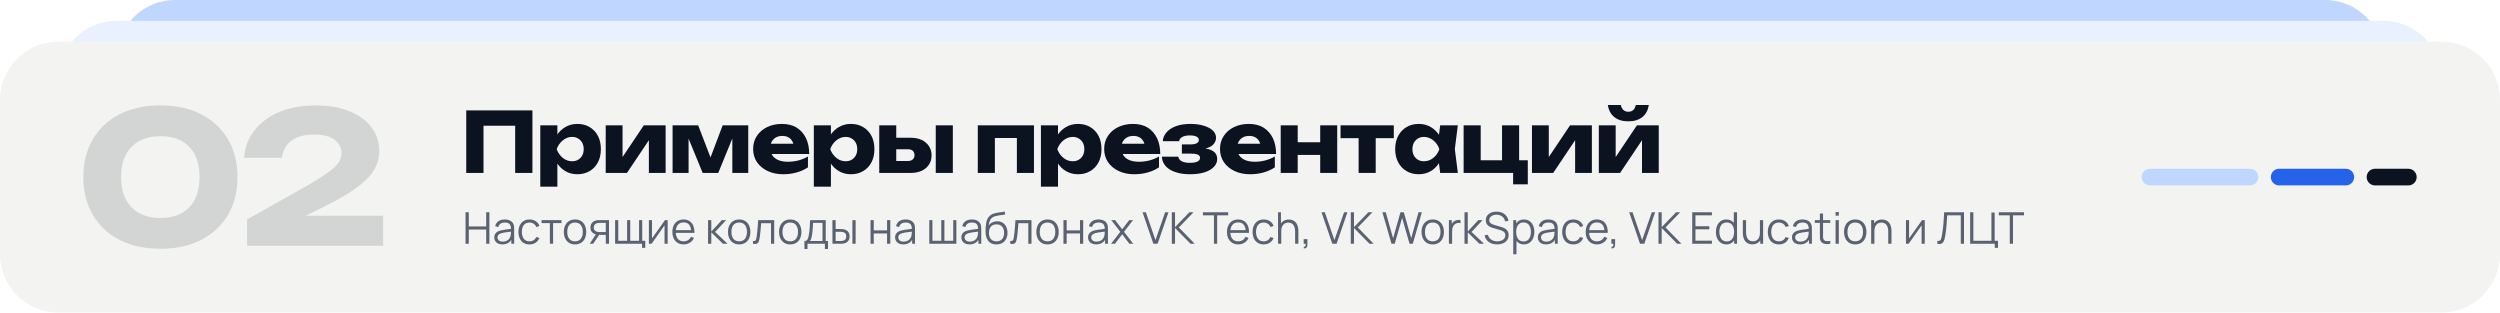
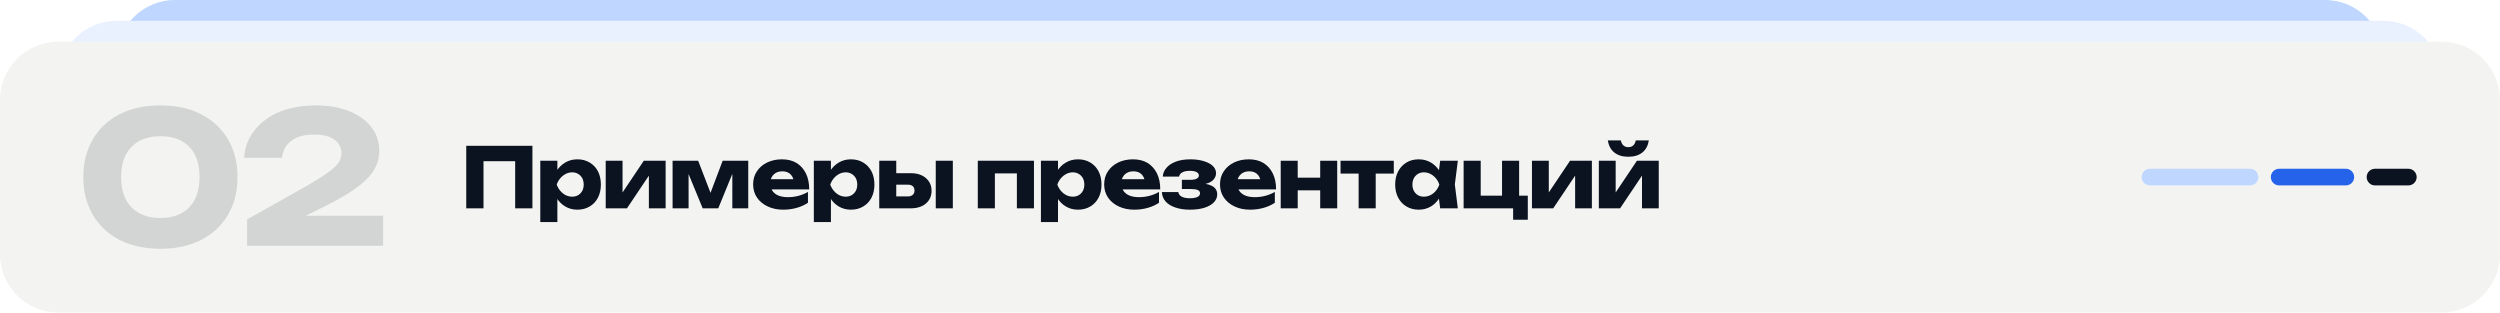
<svg xmlns="http://www.w3.org/2000/svg" width="1200" height="150" viewBox="0 0 1200 150" role="img" aria-labelledby="t d">
  <defs>
    <linearGradient id="cta" x1="0" y1="0" x2="1" y2="0.35">
      <stop offset="0" stop-color="#1D4ED8" />
      <stop offset=".45" stop-color="#2563EB" />
      <stop offset="1.4" stop-color="#38BDF8" />
    </linearGradient>
    <path id="U-zero" d="M463 -16Q335 -16 240 32Q145 81 94 169Q42 257 42 375Q42 493 94 581Q145 669 240 718Q335 766 463 766Q590 766 684 718Q779 669 831 581Q883 493 883 375Q883 257 831 169Q779 81 684 32Q590 -16 463 -16ZM463 152Q564 152 620 210Q676 269 676 375Q676 482 620 540Q564 598 463 598Q362 598 305 540Q248 482 248 375Q248 269 305 210Q362 152 463 152Z" />
    <path id="U-two" d="M34 480Q40 568 92 632Q144 697 230 732Q317 766 426 766Q530 766 608 734Q685 703 728 647Q771 591 771 517Q771 460 740 410Q709 361 643 314Q577 266 470 214L264 111L256 164H792V0H50V144L372 325Q447 368 488 398Q530 427 548 452Q565 477 565 505Q565 536 548 558Q532 581 499 594Q466 607 418 607Q358 607 320 590Q282 572 263 544Q244 515 240 480Z" />
    <path id="U-uni041F" d="M864 750V0H657V660L750 566H184L277 660V0H70V750Z" />
    <path id="U-uni0440" d="M56 571H261V407L252 383V223L261 176V-165H56ZM196 285Q209 378 250 446Q292 513 356 550Q420 588 501 588Q585 588 648 550Q712 512 748 444Q783 376 783 285Q783 196 748 128Q712 59 648 22Q585 -16 501 -16Q420 -16 356 22Q292 59 251 127Q210 195 196 285ZM577 285Q577 328 560 361Q542 394 510 413Q479 432 439 432Q398 432 361 413Q324 394 296 361Q268 328 253 285Q268 243 296 210Q324 177 361 158Q398 140 439 140Q479 140 510 158Q542 177 560 210Q577 243 577 285Z" />
    <path id="U-uni0438" d="M56 0V571H258V111L214 125L513 571H775V0H574V473L618 458L311 0Z" />
    <path id="U-uni043C" d="M56 0V571H363L540 111H483L657 571H964V0H773V494H806L604 0H417L215 492L248 494V0Z" />
    <path id="U-uni0435" d="M391 -16Q287 -16 206 22Q124 60 77 128Q30 197 30 288Q30 377 75 444Q120 512 198 550Q277 588 376 588Q479 588 552 544Q624 499 664 418Q703 337 703 227H195V350H588L521 307Q517 351 499 382Q481 412 452 428Q422 444 381 444Q336 444 304 426Q272 408 254 376Q236 345 236 303Q236 249 260 212Q285 174 332 154Q380 134 449 134Q512 134 574 150Q637 167 688 197V67Q629 27 554 6Q478 -16 391 -16Z" />
    <path id="U-uni044B" d="M734 571H939V0H734ZM56 0V571H260V50L197 143H399Q437 143 458 162Q479 180 479 213Q479 247 458 266Q437 284 399 284H196V422H433Q509 422 565 396Q621 369 652 322Q684 274 684 211Q684 147 653 100Q622 52 566 26Q510 0 436 0Z" />
    <path id="U-uni043F" d="M730 571V0H525V512L619 419H167L261 512V0H56V571Z" />
    <path id="U-uni0437" d="M355 -16Q256 -16 182 10Q107 35 65 82Q23 130 20 195H217Q223 159 258 140Q294 121 355 121Q414 121 446 136Q478 151 478 181Q478 208 450 220Q422 232 361 232H260V342H358Q412 342 438 356Q464 370 464 394Q464 421 435 436Q406 450 355 450Q299 450 266 432Q232 415 227 381H31Q34 438 74 485Q113 532 186 560Q259 588 363 588Q455 588 524 566Q593 545 632 508Q670 470 670 422Q670 385 646 352Q623 320 570 301Q517 282 428 282V299Q552 304 618 271Q684 238 684 167Q684 115 646 74Q607 32 534 8Q460 -16 355 -16Z" />
    <path id="U-uni043D" d="M56 571H260V0H56ZM530 571H734V0H530ZM174 368H607V216H174Z" />
    <path id="U-uni0442" d="M231 501H436V0H231ZM14 571H653V417H14Z" />
    <path id="U-uni0430" d="M572 0 546 206 573 285 546 364 572 571H784L748 286L784 0ZM620 285Q606 195 564 127Q523 59 460 22Q396 -16 315 -16Q231 -16 168 22Q104 59 68 128Q32 196 32 285Q32 376 68 444Q104 512 168 550Q231 588 315 588Q396 588 460 550Q523 513 565 446Q607 378 620 285ZM239 285Q239 243 256 210Q274 177 305 158Q336 140 376 140Q418 140 455 158Q492 177 520 210Q548 243 562 285Q548 328 520 361Q492 394 455 413Q418 432 376 432Q336 432 305 413Q274 394 256 361Q239 328 239 285Z" />
    <path id="U-uni0446" d="M722 571V114L677 152H826V-137H650V44L687 0H56V571H261V114L228 152H557L517 114V571Z" />
    <path id="U-uni0439" d="M56 0V571H258V111L214 125L513 571H775V0H574V473L618 458L311 0ZM410 619Q305 619 242 670Q179 720 164 815H320Q328 776 351 755Q374 734 410 734Q446 734 469 755Q492 776 499 815H656Q641 720 578 670Q514 619 410 619Z" />
-     <path id="MR-uni041D" d="M140 0V1440H287V791H1083V1440H1229V0H1083V650H287V0Z" />
-     <path id="MR-uni0430" d="M449 -30Q327 -30 244 14Q162 58 121 131Q80 204 80 290Q80 378 116 440Q151 503 212 543Q274 583 355 604Q437 624 536 640Q636 655 732 666Q827 678 899 689L847 657Q850 817 785 894Q720 971 559 971Q448 971 372 921Q295 871 264 763L121 805Q158 950 270 1030Q382 1110 561 1110Q709 1110 812 1054Q916 999 959 894Q979 847 985 789Q991 731 991 671V0H860V271L898 255Q843 116 727 43Q611 -30 449 -30ZM466 97Q569 97 646 134Q723 171 770 236Q817 300 831 381Q843 433 844 496Q845 558 845 589L901 560Q826 550 738 540Q651 530 566 517Q482 504 414 486Q368 473 325 450Q282 426 254 387Q227 348 227 290Q227 243 250 199Q274 155 326 126Q379 97 466 97Z" />
-     <path id="MR-uni0441" d="M588 -30Q425 -30 312 43Q199 116 140 244Q82 373 80 540Q82 710 142 838Q202 967 315 1038Q428 1110 589 1110Q753 1110 874 1030Q996 950 1041 811L897 765Q859 862 776 916Q694 969 588 969Q469 969 391 914Q313 860 275 763Q237 666 236 540Q238 346 326 228Q414 111 588 111Q698 111 776 162Q853 212 893 309L1041 265Q981 121 865 46Q749 -30 588 -30Z" />
-     <path id="MR-uni0442" d="M433 0V944H50V1080H963V944H580V0Z" />
-     <path id="MR-uni043E" d="M591 -30Q430 -30 316 43Q202 116 141 245Q80 374 80 541Q80 711 142 839Q204 967 318 1038Q433 1110 591 1110Q753 1110 868 1038Q982 965 1042 836Q1103 708 1103 541Q1103 371 1042 242Q981 114 866 42Q751 -30 591 -30ZM591 111Q771 111 859 230Q947 350 947 541Q947 737 858 853Q770 969 591 969Q470 969 392 914Q313 860 274 764Q236 667 236 541Q236 346 326 228Q416 111 591 111Z" />
-     <path id="MR-uni044F" d="M817 0V407H565Q521 407 474 410Q428 414 388 421Q274 443 194 522Q115 600 115 739Q115 875 189 958Q263 1040 368 1065Q416 1076 466 1078Q515 1080 551 1080H964L965 0ZM80 0 381 453H544L241 0ZM557 533H817V954H557Q533 954 490 952Q447 950 409 939Q376 929 344 904Q311 880 289 840Q267 799 267 741Q267 660 312 612Q356 563 423 545Q459 537 495 535Q531 533 557 533Z" />
-     <path id="MR-uni0449" d="M1371 -187V0H139V1080H282V136H687V1080H830V136H1234V1080H1377V136H1518V-187Z" />
-     <path id="MR-uni0438" d="M998 1080V0H855V841L263 0H139V1080H282V246L875 1080Z" />
-     <path id="MR-uni0435" d="M597 -30Q439 -30 324 40Q208 110 144 237Q80 364 80 535Q80 712 143 841Q206 970 320 1040Q435 1110 591 1110Q751 1110 864 1036Q977 963 1035 826Q1093 689 1088 499H938V551Q934 761 848 868Q761 975 595 975Q421 975 328 862Q236 749 236 540Q236 336 328 224Q421 111 591 111Q707 111 794 164Q880 218 930 319L1067 266Q1003 125 878 48Q754 -30 597 -30ZM184 499V622H1009V499Z" />
-     <path id="MR-uni043A" d="M139 0 140 1080H288V560L770 1080H966L460 540L1032 0H818L288 520V0Z" />
-     <path id="MR-uni043B" d="M40 0V129Q100 118 132 134Q163 151 178 190Q193 230 203 289Q219 387 232 505Q245 623 256 766Q266 908 277 1080H1011V0H865V939H413Q406 833 397 728Q388 623 378 526Q369 430 358 349Q347 268 335 209Q317 120 288 67Q258 14 200 -3Q142 -20 40 0Z" />
-     <path id="MR-uni0434" d="M60 -240V126Q152 126 192 186Q232 245 257 376Q274 461 285 559Q296 657 304 784Q312 910 319 1080H1033V126H1137V-240H995V0H201V-240ZM309 126H887V954H455Q452 878 446 793Q441 708 434 623Q426 538 416 464Q407 389 394 333Q379 261 362 210Q344 159 309 126Z" />
-     <path id="MR-uni044B" d="M141 0 139 1080H287V673H475Q522 673 567 671Q612 669 648 663Q728 647 790 609Q852 571 888 504Q924 438 924 337Q924 198 852 118Q780 38 671 14Q630 5 582 2Q534 0 488 0ZM287 126H482Q515 126 557 128Q599 130 631 139Q685 154 728 200Q772 245 772 337Q772 428 730 474Q688 521 618 536Q586 543 550 545Q515 547 482 547H287ZM1053 0V1080H1200V0Z" />
-     <path id="MR-uni043D" d="M139 0V1080H286V611H895V1080H1042V0H895V470H286V0Z" />
-     <path id="MR-uni0448" d="M139 0V1080H282V136H687V1080H830V136H1234V1080H1377V0Z" />
-     <path id="MR-uni0431" d="M573 -31Q422 -30 314 35Q206 100 146 229Q87 358 82 551Q79 636 86 736Q93 837 108 928Q123 1019 144 1076Q170 1150 218 1214Q267 1279 331 1320Q393 1362 472 1386Q550 1409 636 1422Q721 1435 806 1445Q890 1455 962 1470L978 1337Q923 1326 848 1317Q773 1308 691 1296Q609 1283 534 1262Q459 1241 406 1207Q325 1158 282 1059Q238 960 228 832Q290 929 392 978Q495 1027 615 1027Q761 1027 866 960Q972 893 1029 774Q1086 655 1086 501Q1086 340 1024 220Q961 100 846 34Q731 -31 573 -31ZM584 110Q754 110 842 216Q931 322 931 498Q931 678 840 782Q748 886 582 886Q416 886 327 782Q238 678 238 498Q238 318 327 214Q416 110 584 110Z" />
-     <path id="MR-uni0445" d="M20 0 442 546 29 1080H205L528 659L848 1080H1024L611 546L1034 0H857L528 433L197 0Z" />
-     <path id="MR-V" d="M506 0 10 1440H163L602 167L1044 1440H1197L701 0Z" />
-     <path id="MR-K" d="M140 0V1440H287V760L944 1440H1132L461 745L1187 0H995L287 720V0Z" />
-     <path id="MR-T" d="M523 0V1299H20V1440H1173V1299H670V0Z" />
-     <path id="MR-e" d="M597 -30Q439 -30 324 40Q208 110 144 237Q80 364 80 535Q80 712 143 841Q206 970 320 1040Q435 1110 591 1110Q751 1110 864 1036Q977 963 1035 826Q1093 689 1088 499H938V551Q934 761 848 868Q761 975 595 975Q421 975 328 862Q236 749 236 540Q236 336 328 224Q421 111 591 111Q707 111 794 164Q880 218 930 319L1067 266Q1003 125 878 48Q754 -30 597 -30ZM184 499V622H1009V499Z" />
-     <path id="MR-c" d="M588 -30Q425 -30 312 43Q199 116 140 244Q82 373 80 540Q82 710 142 838Q202 967 315 1038Q428 1110 589 1110Q753 1110 874 1030Q996 950 1041 811L897 765Q859 862 776 916Q694 969 588 969Q469 969 391 914Q313 860 275 763Q237 666 236 540Q238 346 326 228Q414 111 588 111Q698 111 776 162Q853 212 893 309L1041 265Q981 121 865 46Q749 -30 588 -30Z" />
-     <path id="MR-h" d="M920 0V551Q920 641 903 716Q886 792 848 848Q811 905 752 936Q692 967 607 967Q529 967 470 940Q410 913 370 862Q329 812 308 740Q287 668 287 576L183 599Q183 765 241 878Q299 991 401 1049Q503 1107 635 1107Q732 1107 804 1077Q877 1047 928 996Q978 945 1009 880Q1040 814 1054 740Q1068 667 1068 594V0ZM139 0V1440H272V627H287V0Z" />
-     <path id="MR-comma" d="M120 -209 129 -136Q169 -139 187 -120Q205 -101 209 -69Q213 -37 211 0H120V211H291V-40Q291 -132 244 -178Q198 -224 120 -209Z" />
-     <path id="MR-W" d="M449 0 33 1440H186L523 251L858 1439L1012 1440L1349 251L1684 1440H1838L1423 0H1275L935 1181L597 0Z" />
-     <path id="MR-o" d="M591 -30Q430 -30 316 43Q202 116 141 245Q80 374 80 541Q80 711 142 839Q204 967 318 1038Q433 1110 591 1110Q753 1110 868 1038Q982 965 1042 836Q1103 708 1103 541Q1103 371 1042 242Q981 114 866 42Q751 -30 591 -30ZM591 111Q771 111 859 230Q947 350 947 541Q947 737 858 853Q770 969 591 969Q470 969 392 914Q313 860 274 764Q236 667 236 541Q236 346 326 228Q416 111 591 111Z" />
-     <path id="MR-r" d="M140 0V1080H272V820L246 854Q264 902 293 942Q322 983 356 1009Q398 1046 454 1066Q510 1085 567 1088Q624 1092 671 1080V942Q612 957 542 949Q472 941 413 893Q359 851 332 792Q305 734 296 668Q287 603 287 539V0Z" />
-     <path id="MR-k" d="M139 0 140 1440H288V560L770 1080H966L460 540L1032 0H818L288 520V0Z" />
-     <path id="MR-S" d="M640 -30Q489 -30 368 20Q248 71 170 164Q91 257 67 385L217 410Q253 270 369 190Q485 111 646 111Q752 111 836 144Q920 178 968 240Q1016 302 1016 387Q1016 443 996 482Q976 522 943 548Q910 574 871 592Q832 609 795 620L430 729Q364 748 308 778Q252 807 210 848Q169 890 146 946Q123 1002 123 1074Q123 1196 187 1285Q251 1374 362 1422Q473 1470 615 1469Q759 1469 872 1418Q986 1367 1060 1272Q1134 1178 1158 1049L1004 1021Q989 1115 935 1184Q881 1253 798 1290Q714 1328 614 1329Q517 1329 442 1296Q366 1264 322 1208Q278 1152 278 1080Q278 1007 318 963Q359 919 418 894Q478 869 534 853L816 770Q860 758 920 736Q979 713 1036 672Q1092 630 1129 563Q1166 496 1166 393Q1166 293 1126 214Q1087 135 1016 81Q944 27 848 -2Q753 -30 640 -30Z" />
-     <path id="MR-p" d="M625 -30Q476 -30 373 46Q270 121 217 250Q164 380 164 541Q164 705 218 834Q271 962 375 1036Q479 1110 631 1110Q779 1110 885 1035Q991 960 1048 831Q1104 702 1104 541Q1104 379 1047 250Q990 121 883 46Q776 -30 625 -30ZM139 -480V1080H271V267H287V-480ZM610 107Q723 107 798 164Q873 221 910 320Q948 418 948 541Q948 663 911 761Q874 859 798 916Q723 973 607 973Q494 973 420 918Q345 863 308 766Q271 668 271 541Q271 416 308 318Q345 219 420 163Q495 107 610 107Z" />
-     <path id="MR-a" d="M449 -30Q327 -30 244 14Q162 58 121 131Q80 204 80 290Q80 378 116 440Q151 503 212 543Q274 583 355 604Q437 624 536 640Q636 655 732 666Q827 678 899 689L847 657Q850 817 785 894Q720 971 559 971Q448 971 372 921Q295 871 264 763L121 805Q158 950 270 1030Q382 1110 561 1110Q709 1110 812 1054Q916 999 959 894Q979 847 985 789Q991 731 991 671V0H860V271L898 255Q843 116 727 43Q611 -30 449 -30ZM466 97Q569 97 646 134Q723 171 770 236Q817 300 831 381Q843 433 844 496Q845 558 845 589L901 560Q826 550 738 540Q651 530 566 517Q482 504 414 486Q368 473 325 450Q282 426 254 387Q227 348 227 290Q227 243 250 199Q274 155 326 126Q379 97 466 97Z" />
-     <path id="MR-E" d="M140 0V1440H1040V1299H287V801H920V660H287V141H1040V0Z" />
-     <path id="MR-d" d="M559 -30Q408 -30 301 46Q194 121 137 250Q80 379 80 541Q80 702 136 831Q193 960 299 1035Q405 1110 553 1110Q705 1110 809 1036Q913 962 966 834Q1020 705 1020 541Q1020 380 967 250Q914 121 811 46Q708 -30 559 -30ZM574 107Q689 107 764 163Q839 219 876 318Q913 416 913 541Q913 668 876 766Q839 863 764 918Q690 973 577 973Q461 973 385 916Q309 859 272 761Q236 663 236 541Q236 418 274 320Q311 221 386 164Q461 107 574 107ZM913 0V813H897V1440H1045V0Z" />
-     <path id="MR-u" d="M553 -27Q456 -27 384 3Q311 33 260 84Q210 135 179 200Q148 266 134 340Q120 413 120 486V1080H268V529Q268 440 285 364Q302 288 340 232Q377 175 436 144Q496 113 581 113Q659 113 718 140Q778 167 818 218Q859 268 880 340Q901 413 901 504L1005 481Q1005 315 947 202Q889 89 787 31Q685 -27 553 -27ZM916 0V266H901V1080H1048V0Z" />
-     <path id="MR-t" d="M728 0Q637 -19 548 -15Q460 -11 390 23Q321 57 285 129Q256 189 254 250Q251 312 251 391V1380H397V397Q397 329 398 284Q400 238 419 203Q455 136 534 123Q612 110 728 129ZM20 954V1080H728V954Z" />
-     <path id="MR-i" d="M160 1285V1450H307V1285ZM160 0V1080H307V0Z" />
-     <path id="MR-n" d="M920 0V551Q920 641 903 716Q886 792 848 848Q811 905 752 936Q692 967 607 967Q529 967 470 940Q410 913 370 862Q329 812 308 740Q287 668 287 576L183 599Q183 765 241 878Q299 991 401 1049Q503 1107 635 1107Q732 1107 804 1077Q877 1047 928 996Q978 945 1009 880Q1040 814 1054 740Q1068 667 1068 594V0ZM139 0V1080H272V814H287V0Z" />
-     <path id="MR-uni041B" d="M40 0V131Q95 126 131 136Q167 145 190 179Q212 213 229 280Q246 348 263 457Q282 575 296 692Q309 809 320 930Q330 1050 337 1177Q344 1304 350 1440H1259V0H1112V1299H492Q485 1196 478 1088Q472 980 462 867Q453 754 440 634Q426 515 406 388Q390 292 368 210Q347 128 308 72Q270 16 206 -5Q141 -26 40 0Z" />
-     <path id="MR-uni0426" d="M1266 -187V0H140V1440H287V136H1113V1427H1260V136H1413V-187Z" />
-     <path id="MR-uni0422" d="M523 0V1299H20V1440H1173V1299H670V0Z" />
  </defs>
  <rect x="56" y="0" width="1088" height="60" rx="28" fill="#BFD6FF" fill-opacity="1" />
  <rect x="28" y="10" width="1144" height="60" rx="28" fill="#E9F1FF" />
  <rect x="0" y="20" width="1200" height="130" rx="28" fill="#F3F4F1" />
  <g fill="#0B1220" fill-opacity="0.14">
    <use href="#U-zero" transform="matrix(0.088 0 0 -0.088 36.3 118.0)" />
    <use href="#U-two" transform="matrix(0.088 0 0 -0.088 114.2 118.0)" />
  </g>
  <g fill="#0B1220">
-     <use href="#U-uni041F" transform="matrix(0.04 0 0 -0.04 221.0 83.0)" />
-     <use href="#U-uni0440" transform="matrix(0.04 0 0 -0.04 257.1 83.0)" />
-     <use href="#U-uni0438" transform="matrix(0.04 0 0 -0.04 288.5 83.0)" />
-     <use href="#U-uni043C" transform="matrix(0.04 0 0 -0.04 320.6 83.0)" />
-     <use href="#U-uni0435" transform="matrix(0.04 0 0 -0.04 360.3 83.0)" />
-     <use href="#U-uni0440" transform="matrix(0.04 0 0 -0.04 388.4 83.0)" />
-     <use href="#U-uni044B" transform="matrix(0.04 0 0 -0.04 419.8 83.0)" />
-     <use href="#U-uni043F" transform="matrix(0.04 0 0 -0.04 467.1 83.0)" />
-     <use href="#U-uni0440" transform="matrix(0.04 0 0 -0.04 497.4 83.0)" />
-     <use href="#U-uni0435" transform="matrix(0.04 0 0 -0.04 528.8 83.0)" />
-     <use href="#U-uni0437" transform="matrix(0.04 0 0 -0.04 556.9 83.0)" />
-     <use href="#U-uni0435" transform="matrix(0.04 0 0 -0.04 584.4 83.0)" />
-     <use href="#U-uni043D" transform="matrix(0.04 0 0 -0.04 612.5 83.0)" />
-     <use href="#U-uni0442" transform="matrix(0.04 0 0 -0.04 642.9 83.0)" />
-     <use href="#U-uni0430" transform="matrix(0.04 0 0 -0.04 668.4 83.0)" />
-     <use href="#U-uni0446" transform="matrix(0.04 0 0 -0.04 700.3 83.0)" />
-     <use href="#U-uni0438" transform="matrix(0.04 0 0 -0.04 733.1 83.0)" />
-     <use href="#U-uni0439" transform="matrix(0.04 0 0 -0.04 765.2 83.0)" />
-   </g>
-   <g fill="#5A6272">
-     <use href="#MR-uni041D" transform="matrix(0.0105 0 0 -0.0105 222.0 117.0)" />
-     <use href="#MR-uni0430" transform="matrix(0.0105 0 0 -0.0105 236.4 117.0)" />
-     <use href="#MR-uni0441" transform="matrix(0.0105 0 0 -0.0105 248.0 117.0)" />
-     <use href="#MR-uni0442" transform="matrix(0.0105 0 0 -0.0105 259.4 117.0)" />
-     <use href="#MR-uni043E" transform="matrix(0.0105 0 0 -0.0105 269.8 117.0)" />
-     <use href="#MR-uni044F" transform="matrix(0.0105 0 0 -0.0105 282.2 117.0)" />
-     <use href="#MR-uni0449" transform="matrix(0.0105 0 0 -0.0105 293.8 117.0)" />
-     <use href="#MR-uni0438" transform="matrix(0.0105 0 0 -0.0105 310.0 117.0)" />
-     <use href="#MR-uni0435" transform="matrix(0.0105 0 0 -0.0105 321.9 117.0)" />
-     <use href="#MR-uni043A" transform="matrix(0.0105 0 0 -0.0105 338.4 117.0)" />
-     <use href="#MR-uni043E" transform="matrix(0.0105 0 0 -0.0105 348.6 117.0)" />
-     <use href="#MR-uni043B" transform="matrix(0.0105 0 0 -0.0105 361.0 117.0)" />
-     <use href="#MR-uni043E" transform="matrix(0.0105 0 0 -0.0105 373.1 117.0)" />
-     <use href="#MR-uni0434" transform="matrix(0.0105 0 0 -0.0105 385.5 117.0)" />
-     <use href="#MR-uni044B" transform="matrix(0.0105 0 0 -0.0105 398.1 117.0)" />
-     <use href="#MR-uni043D" transform="matrix(0.0105 0 0 -0.0105 416.4 117.0)" />
-     <use href="#MR-uni0430" transform="matrix(0.0105 0 0 -0.0105 428.8 117.0)" />
-     <use href="#MR-uni0448" transform="matrix(0.0105 0 0 -0.0105 444.6 117.0)" />
-     <use href="#MR-uni0430" transform="matrix(0.0105 0 0 -0.0105 460.6 117.0)" />
-     <use href="#MR-uni0431" transform="matrix(0.0105 0 0 -0.0105 472.2 117.0)" />
-     <use href="#MR-uni043B" transform="matrix(0.0105 0 0 -0.0105 484.5 117.0)" />
-     <use href="#MR-uni043E" transform="matrix(0.0105 0 0 -0.0105 496.6 117.0)" />
-     <use href="#MR-uni043D" transform="matrix(0.0105 0 0 -0.0105 509.0 117.0)" />
-     <use href="#MR-uni0430" transform="matrix(0.0105 0 0 -0.0105 521.4 117.0)" />
-     <use href="#MR-uni0445" transform="matrix(0.0105 0 0 -0.0105 533.1 117.0)" />
-     <use href="#MR-V" transform="matrix(0.0105 0 0 -0.0105 548.3 117.0)" />
-     <use href="#MR-K" transform="matrix(0.0105 0 0 -0.0105 561.0 117.0)" />
-     <use href="#MR-T" transform="matrix(0.0105 0 0 -0.0105 577.2 117.0)" />
-     <use href="#MR-e" transform="matrix(0.0105 0 0 -0.0105 588.1 117.0)" />
-     <use href="#MR-c" transform="matrix(0.0105 0 0 -0.0105 600.4 117.0)" />
-     <use href="#MR-h" transform="matrix(0.0105 0 0 -0.0105 612.0 117.0)" />
-     <use href="#MR-comma" transform="matrix(0.0105 0 0 -0.0105 624.5 117.0)" />
-     <use href="#MR-V" transform="matrix(0.0105 0 0 -0.0105 634.2 117.0)" />
-     <use href="#MR-K" transform="matrix(0.0105 0 0 -0.0105 646.9 117.0)" />
-     <use href="#MR-W" transform="matrix(0.0105 0 0 -0.0105 663.2 117.0)" />
-     <use href="#MR-o" transform="matrix(0.0105 0 0 -0.0105 681.5 117.0)" />
-     <use href="#MR-r" transform="matrix(0.0105 0 0 -0.0105 694.0 117.0)" />
-     <use href="#MR-k" transform="matrix(0.0105 0 0 -0.0105 701.5 117.0)" />
-     <use href="#MR-S" transform="matrix(0.0105 0 0 -0.0105 711.9 117.0)" />
-     <use href="#MR-p" transform="matrix(0.0105 0 0 -0.0105 724.9 117.0)" />
-     <use href="#MR-a" transform="matrix(0.0105 0 0 -0.0105 737.3 117.0)" />
-     <use href="#MR-c" transform="matrix(0.0105 0 0 -0.0105 749.0 117.0)" />
-     <use href="#MR-e" transform="matrix(0.0105 0 0 -0.0105 760.3 117.0)" />
-     <use href="#MR-comma" transform="matrix(0.0105 0 0 -0.0105 772.2 117.0)" />
-     <use href="#MR-V" transform="matrix(0.0105 0 0 -0.0105 781.9 117.0)" />
-     <use href="#MR-K" transform="matrix(0.0105 0 0 -0.0105 794.6 117.0)" />
-     <use href="#MR-E" transform="matrix(0.0105 0 0 -0.0105 810.8 117.0)" />
-     <use href="#MR-d" transform="matrix(0.0105 0 0 -0.0105 822.8 117.0)" />
-     <use href="#MR-u" transform="matrix(0.0105 0 0 -0.0105 835.3 117.0)" />
-     <use href="#MR-c" transform="matrix(0.0105 0 0 -0.0105 847.7 117.0)" />
-     <use href="#MR-a" transform="matrix(0.0105 0 0 -0.0105 859.3 117.0)" />
-     <use href="#MR-t" transform="matrix(0.0105 0 0 -0.0105 870.9 117.0)" />
-     <use href="#MR-i" transform="matrix(0.0105 0 0 -0.0105 879.4 117.0)" />
-     <use href="#MR-o" transform="matrix(0.0105 0 0 -0.0105 884.3 117.0)" />
-     <use href="#MR-n" transform="matrix(0.0105 0 0 -0.0105 896.7 117.0)" />
-     <use href="#MR-uni0438" transform="matrix(0.0105 0 0 -0.0105 913.4 117.0)" />
-     <use href="#MR-uni041B" transform="matrix(0.0105 0 0 -0.0105 929.5 117.0)" />
-     <use href="#MR-uni0426" transform="matrix(0.0105 0 0 -0.0105 944.2 117.0)" />
-     <use href="#MR-uni0422" transform="matrix(0.0105 0 0 -0.0105 959.2 117.0)" />
+     <use href="#U-uni041F" transform="matrix(0.04 0 0 -0.04 221.0 100.0)" />
+     <use href="#U-uni0440" transform="matrix(0.04 0 0 -0.04 257.1 100.0)" />
+     <use href="#U-uni0438" transform="matrix(0.04 0 0 -0.04 288.5 100.0)" />
+     <use href="#U-uni043C" transform="matrix(0.04 0 0 -0.04 320.6 100.0)" />
+     <use href="#U-uni0435" transform="matrix(0.04 0 0 -0.04 360.3 100.0)" />
+     <use href="#U-uni0440" transform="matrix(0.04 0 0 -0.04 388.4 100.0)" />
+     <use href="#U-uni044B" transform="matrix(0.04 0 0 -0.04 419.8 100.0)" />
+     <use href="#U-uni043F" transform="matrix(0.04 0 0 -0.04 467.1 100.0)" />
+     <use href="#U-uni0440" transform="matrix(0.04 0 0 -0.04 497.4 100.0)" />
+     <use href="#U-uni0435" transform="matrix(0.04 0 0 -0.04 528.8 100.0)" />
+     <use href="#U-uni0437" transform="matrix(0.04 0 0 -0.04 556.9 100.0)" />
+     <use href="#U-uni0435" transform="matrix(0.04 0 0 -0.04 584.4 100.0)" />
+     <use href="#U-uni043D" transform="matrix(0.04 0 0 -0.04 612.5 100.0)" />
+     <use href="#U-uni0442" transform="matrix(0.04 0 0 -0.04 642.9 100.0)" />
+     <use href="#U-uni0430" transform="matrix(0.04 0 0 -0.04 668.4 100.0)" />
+     <use href="#U-uni0446" transform="matrix(0.04 0 0 -0.04 700.3 100.0)" />
+     <use href="#U-uni0438" transform="matrix(0.04 0 0 -0.04 733.1 100.0)" />
+     <use href="#U-uni0439" transform="matrix(0.04 0 0 -0.04 765.2 100.0)" />
  </g>
  <rect x="1028.00" y="81.00" width="56.00" height="8.00" rx="4.00" fill="#BFD6FF" fill-opacity="1" />
  <rect x="1090.00" y="81.00" width="40.00" height="8.00" rx="4.00" fill="#2563EB" fill-opacity="1" />
  <rect x="1136.00" y="81.00" width="24.00" height="8.00" rx="4.00" fill="#0B1220" fill-opacity="1" />
</svg>
